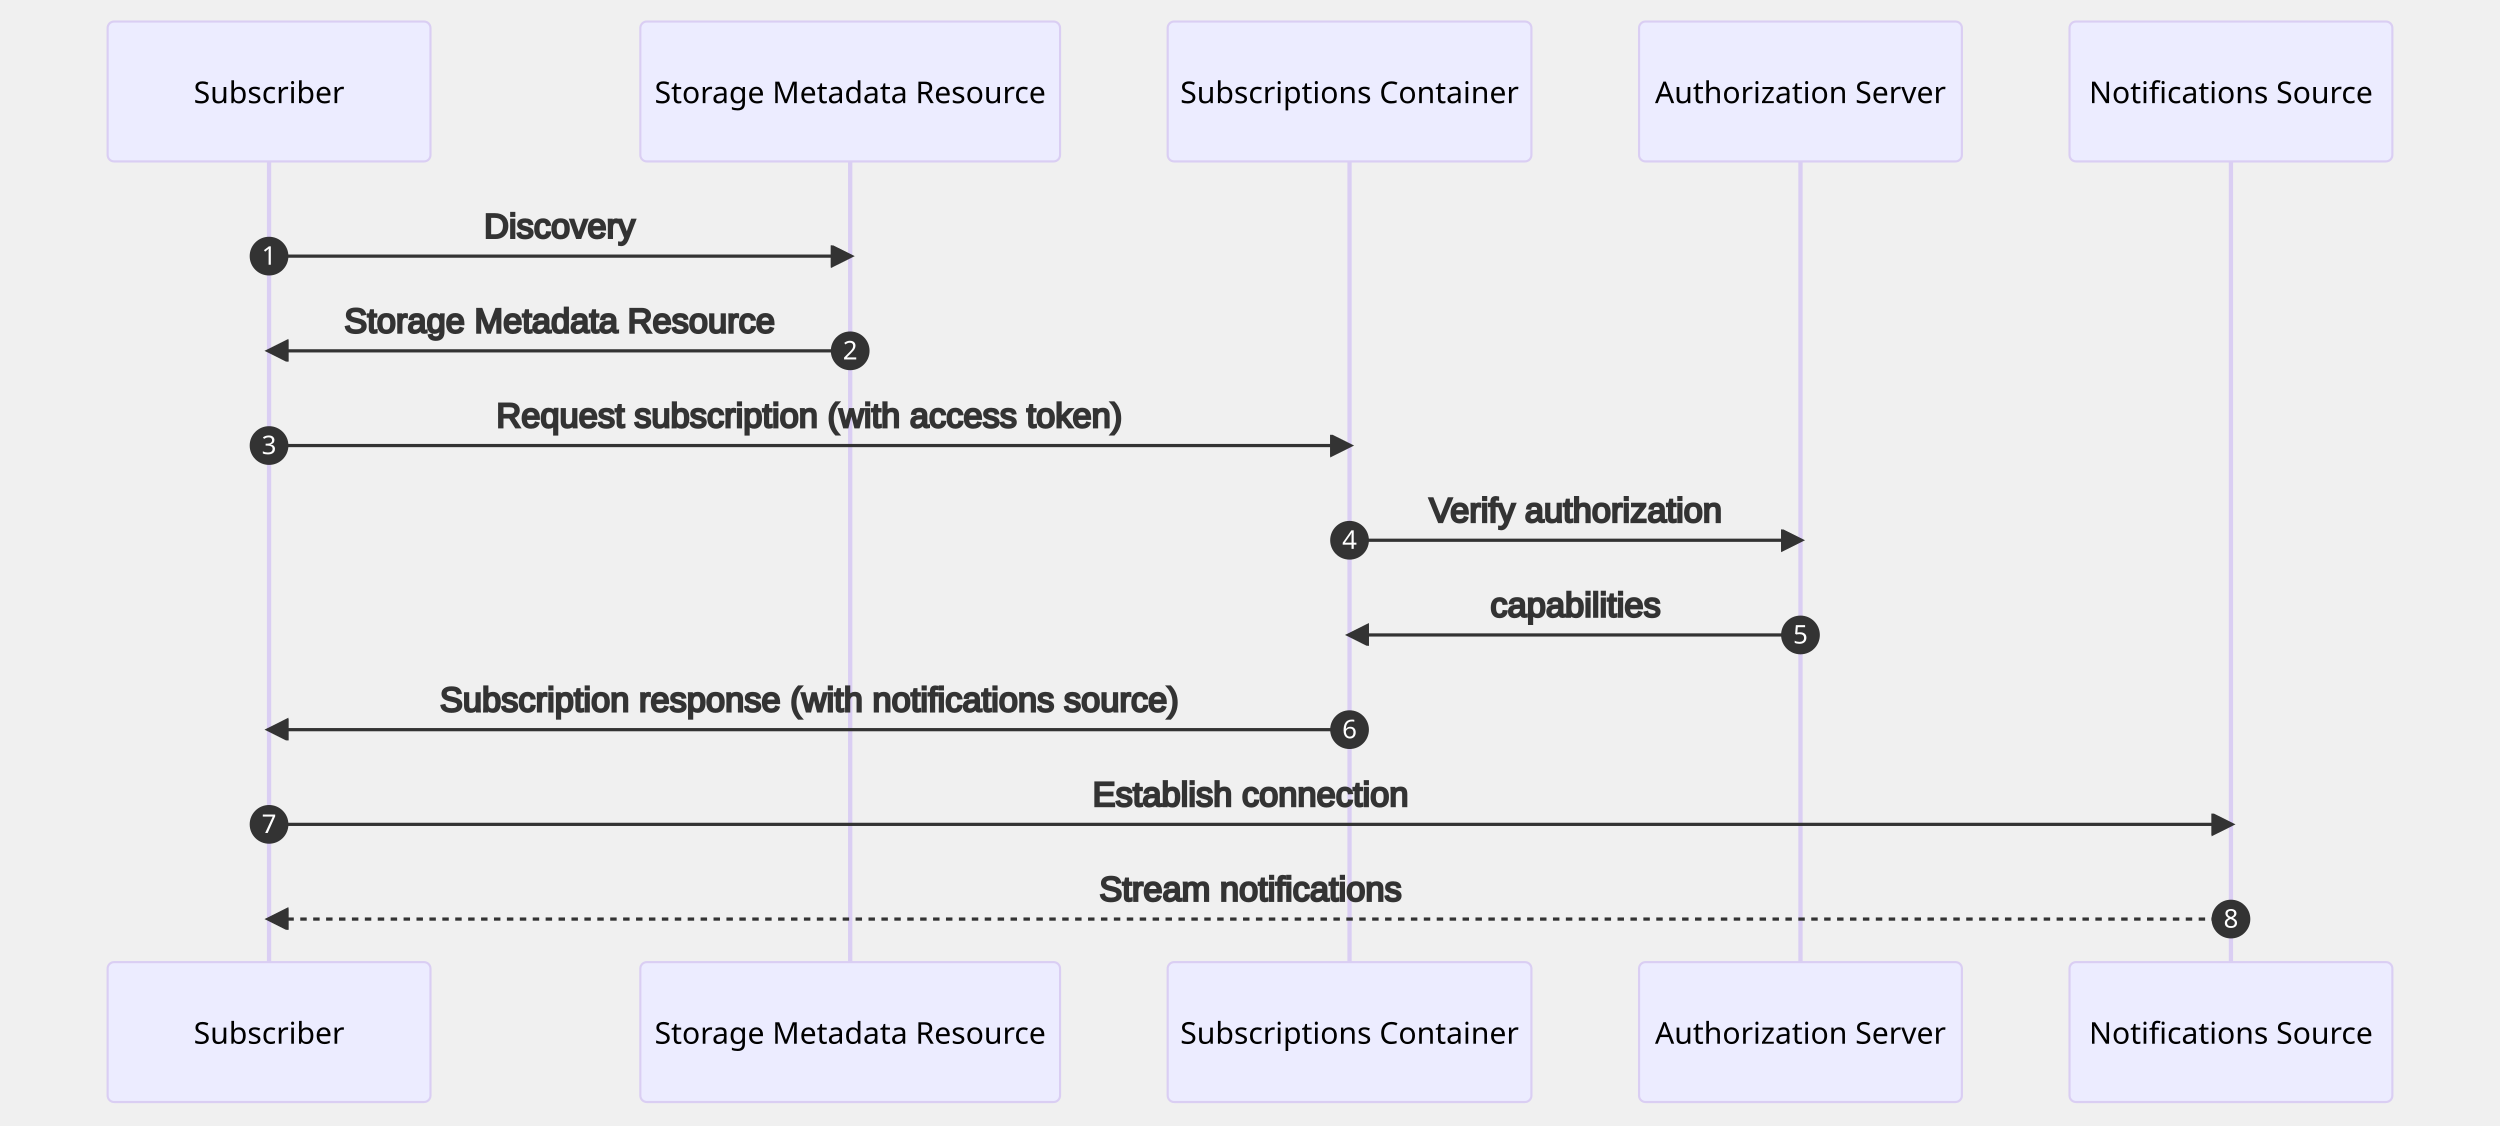
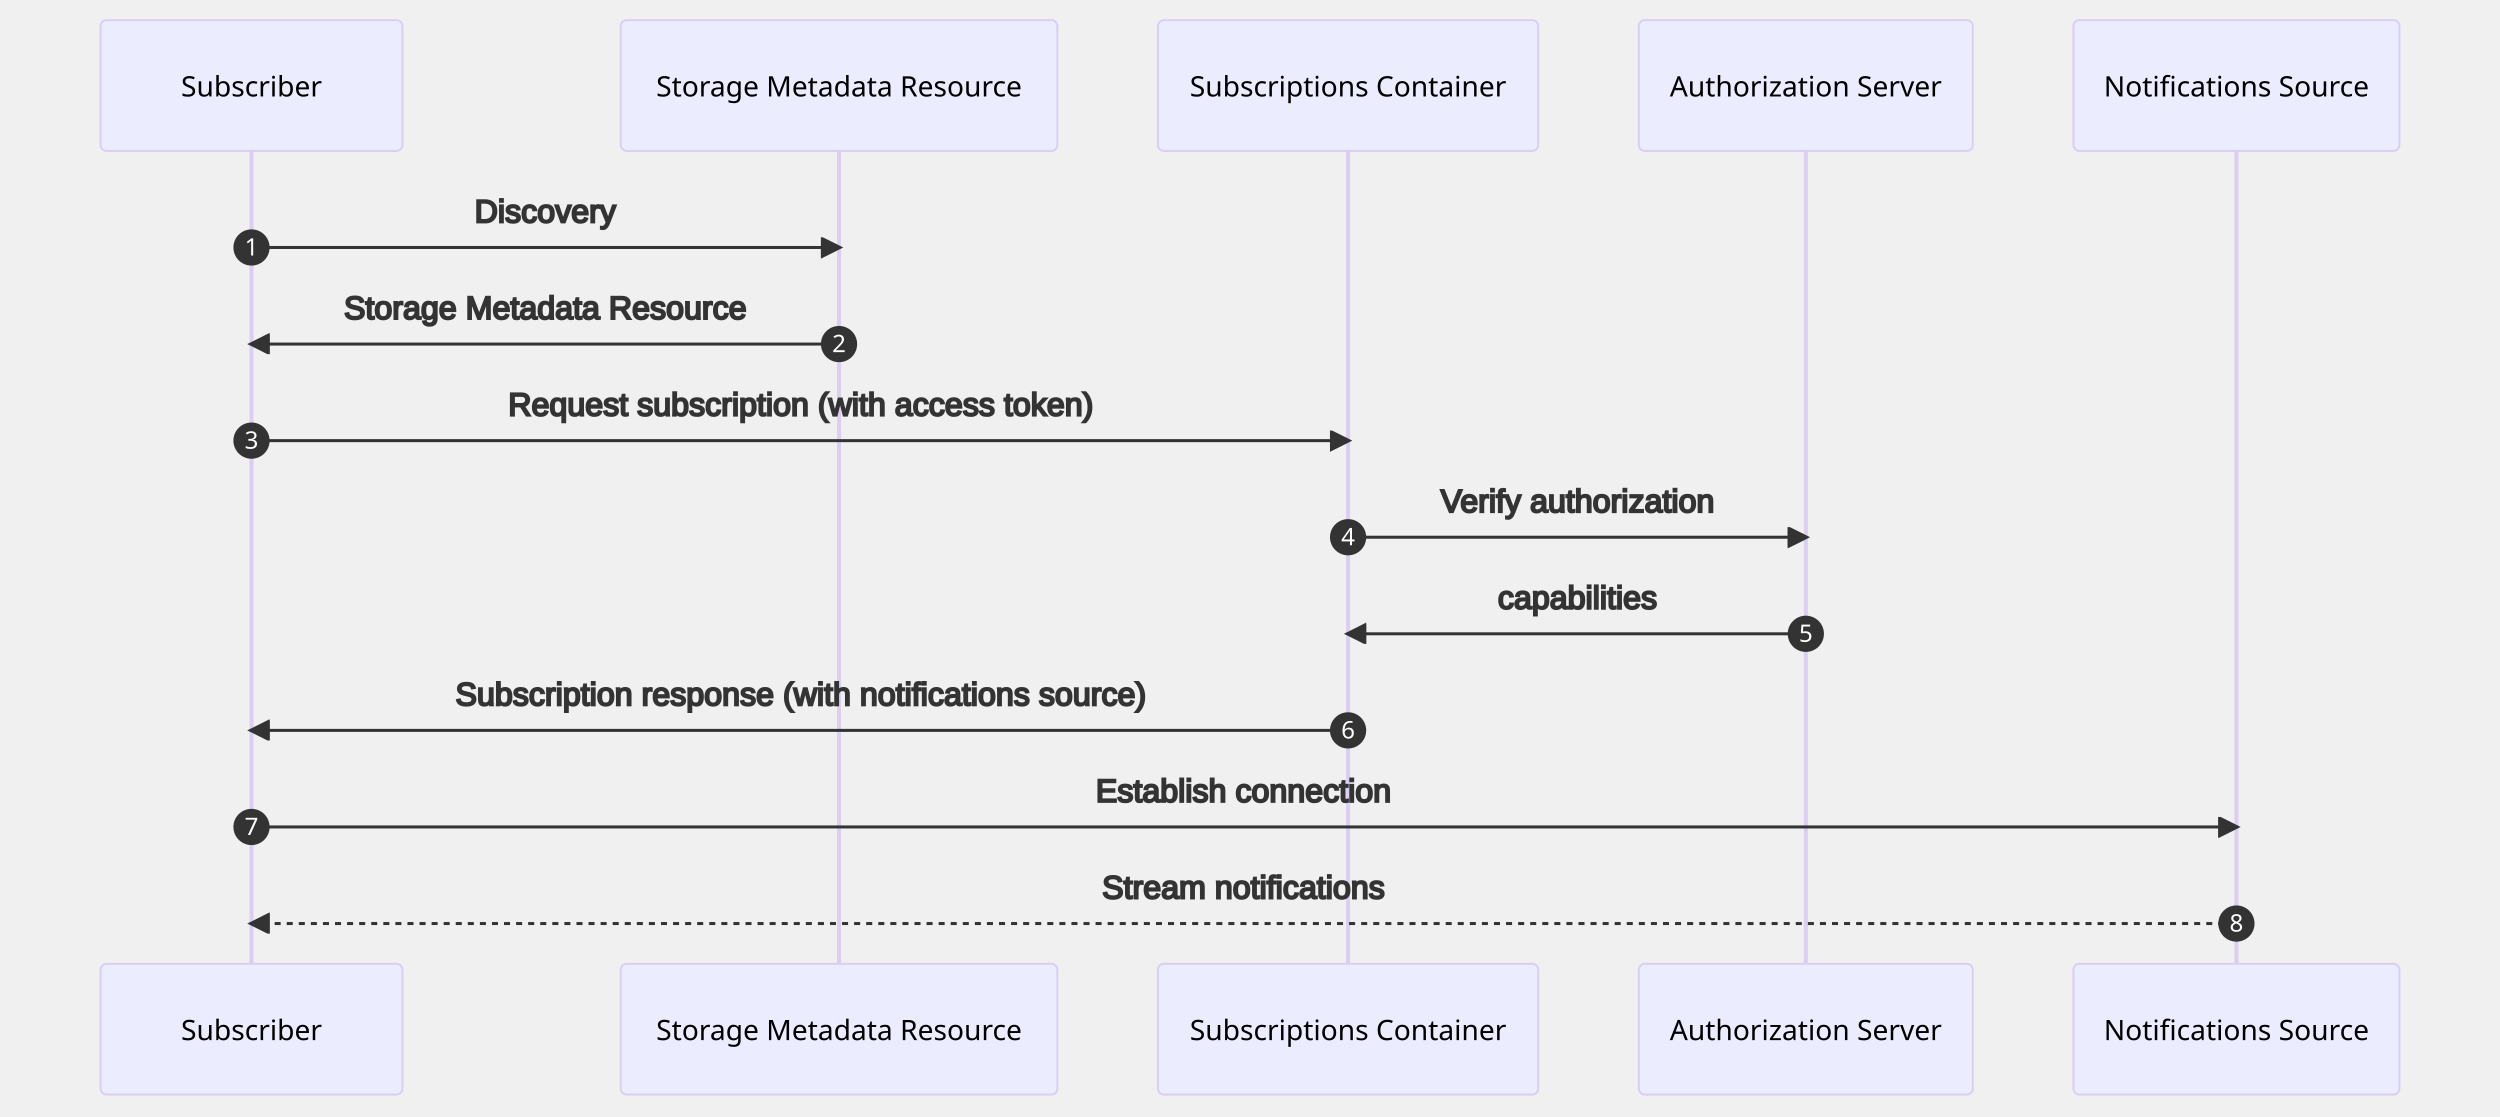
- <svg xmlns="http://www.w3.org/2000/svg" id="mermaid-1647556432071" width="100%" height="523" style="max-width: 1161.5px; background-color: white;" viewBox="-50 -10 1161.5 523">
-   <style>#mermaid-1647556432071 {font-family:"trebuchet ms",verdana,arial,sans-serif;font-size:16px;fill:#333;}#mermaid-1647556432071 .error-icon{fill:#552222;}#mermaid-1647556432071 .error-text{fill:#552222;stroke:#552222;}#mermaid-1647556432071 .edge-thickness-normal{stroke-width:2px;}#mermaid-1647556432071 .edge-thickness-thick{stroke-width:3.5px;}#mermaid-1647556432071 .edge-pattern-solid{stroke-dasharray:0;}#mermaid-1647556432071 .edge-pattern-dashed{stroke-dasharray:3;}#mermaid-1647556432071 .edge-pattern-dotted{stroke-dasharray:2;}#mermaid-1647556432071 .marker{fill:#333333;stroke:#333333;}#mermaid-1647556432071 .marker.cross{stroke:#333333;}#mermaid-1647556432071 svg{font-family:"trebuchet ms",verdana,arial,sans-serif;font-size:16px;}#mermaid-1647556432071 .actor{stroke:hsl(259.626, 59.777%, 87.902%);fill:#ECECFF;}#mermaid-1647556432071 text.actor&gt;tspan{fill:black;stroke:none;}#mermaid-1647556432071 .actor-line{stroke:grey;}#mermaid-1647556432071 .messageLine0{stroke-width:1.5;stroke-dasharray:none;stroke:#333;}#mermaid-1647556432071 .messageLine1{stroke-width:1.5;stroke-dasharray:2,2;stroke:#333;}#mermaid-1647556432071 #arrowhead path{fill:#333;stroke:#333;}#mermaid-1647556432071 .sequenceNumber{fill:white;}#mermaid-1647556432071 #sequencenumber{fill:#333;}#mermaid-1647556432071 #crosshead path{fill:#333;stroke:#333;}#mermaid-1647556432071 .messageText{fill:#333;stroke:#333;}#mermaid-1647556432071 .labelBox{stroke:hsl(259.626, 59.777%, 87.902%);fill:#ECECFF;}#mermaid-1647556432071 .labelText,#mermaid-1647556432071 .labelText&gt;tspan{fill:black;stroke:none;}#mermaid-1647556432071 .loopText,#mermaid-1647556432071 .loopText&gt;tspan{fill:black;stroke:none;}#mermaid-1647556432071 .loopLine{stroke-width:2px;stroke-dasharray:2,2;stroke:hsl(259.626, 59.777%, 87.902%);fill:hsl(259.626, 59.777%, 87.902%);}#mermaid-1647556432071 .note{stroke:#aaaa33;fill:#fff5ad;}#mermaid-1647556432071 .noteText,#mermaid-1647556432071 .noteText&gt;tspan{fill:black;stroke:none;}#mermaid-1647556432071 .activation0{fill:#f4f4f4;stroke:#666;}#mermaid-1647556432071 .activation1{fill:#f4f4f4;stroke:#666;}#mermaid-1647556432071 .activation2{fill:#f4f4f4;stroke:#666;}#mermaid-1647556432071 .actorPopupMenu{position:absolute;}#mermaid-1647556432071 .actorPopupMenuPanel{position:absolute;fill:#ECECFF;box-shadow:0px 8px 16px 0px rgba(0,0,0,0.2);filter:drop-shadow(3px 5px 2px rgb(0 0 0 / 0.4));}#mermaid-1647556432071 .actor-man line{stroke:hsl(259.626, 59.777%, 87.902%);fill:#ECECFF;}#mermaid-1647556432071 .actor-man circle,#mermaid-1647556432071 line{stroke:hsl(259.626, 59.777%, 87.902%);fill:#ECECFF;stroke-width:2px;}#mermaid-1647556432071 :root{--mermaid-font-family:"trebuchet ms",verdana,arial,sans-serif;}</style>
+ <svg xmlns="http://www.w3.org/2000/svg" id="mermaid-1648130000818" width="100%" height="555" style="max-width: 1242.5px; background-color: white;" viewBox="-50 -10 1242.5 555">
+   <style>#mermaid-1648130000818 {font-family:"trebuchet ms",verdana,arial,sans-serif;font-size:16px;fill:#333;}#mermaid-1648130000818 .error-icon{fill:#552222;}#mermaid-1648130000818 .error-text{fill:#552222;stroke:#552222;}#mermaid-1648130000818 .edge-thickness-normal{stroke-width:2px;}#mermaid-1648130000818 .edge-thickness-thick{stroke-width:3.5px;}#mermaid-1648130000818 .edge-pattern-solid{stroke-dasharray:0;}#mermaid-1648130000818 .edge-pattern-dashed{stroke-dasharray:3;}#mermaid-1648130000818 .edge-pattern-dotted{stroke-dasharray:2;}#mermaid-1648130000818 .marker{fill:#333333;stroke:#333333;}#mermaid-1648130000818 .marker.cross{stroke:#333333;}#mermaid-1648130000818 svg{font-family:"trebuchet ms",verdana,arial,sans-serif;font-size:16px;}#mermaid-1648130000818 .actor{stroke:hsl(259.626, 59.777%, 87.902%);fill:#ECECFF;}#mermaid-1648130000818 text.actor&gt;tspan{fill:black;stroke:none;}#mermaid-1648130000818 .actor-line{stroke:grey;}#mermaid-1648130000818 .messageLine0{stroke-width:1.5;stroke-dasharray:none;stroke:#333;}#mermaid-1648130000818 .messageLine1{stroke-width:1.5;stroke-dasharray:2,2;stroke:#333;}#mermaid-1648130000818 #arrowhead path{fill:#333;stroke:#333;}#mermaid-1648130000818 .sequenceNumber{fill:white;}#mermaid-1648130000818 #sequencenumber{fill:#333;}#mermaid-1648130000818 #crosshead path{fill:#333;stroke:#333;}#mermaid-1648130000818 .messageText{fill:#333;stroke:#333;}#mermaid-1648130000818 .labelBox{stroke:hsl(259.626, 59.777%, 87.902%);fill:#ECECFF;}#mermaid-1648130000818 .labelText,#mermaid-1648130000818 .labelText&gt;tspan{fill:black;stroke:none;}#mermaid-1648130000818 .loopText,#mermaid-1648130000818 .loopText&gt;tspan{fill:black;stroke:none;}#mermaid-1648130000818 .loopLine{stroke-width:2px;stroke-dasharray:2,2;stroke:hsl(259.626, 59.777%, 87.902%);fill:hsl(259.626, 59.777%, 87.902%);}#mermaid-1648130000818 .note{stroke:#aaaa33;fill:#fff5ad;}#mermaid-1648130000818 .noteText,#mermaid-1648130000818 .noteText&gt;tspan{fill:black;stroke:none;}#mermaid-1648130000818 .activation0{fill:#f4f4f4;stroke:#666;}#mermaid-1648130000818 .activation1{fill:#f4f4f4;stroke:#666;}#mermaid-1648130000818 .activation2{fill:#f4f4f4;stroke:#666;}#mermaid-1648130000818 .actorPopupMenu{position:absolute;}#mermaid-1648130000818 .actorPopupMenuPanel{position:absolute;fill:#ECECFF;box-shadow:0px 8px 16px 0px rgba(0,0,0,0.2);filter:drop-shadow(3px 5px 2px rgb(0 0 0 / 0.4));}#mermaid-1648130000818 .actor-man line{stroke:hsl(259.626, 59.777%, 87.902%);fill:#ECECFF;}#mermaid-1648130000818 .actor-man circle,#mermaid-1648130000818 line{stroke:hsl(259.626, 59.777%, 87.902%);fill:#ECECFF;stroke-width:2px;}#mermaid-1648130000818 :root{--mermaid-font-family:"trebuchet ms",verdana,arial,sans-serif;}</style>
  <g />
  <defs>
    <symbol id="computer" width="24" height="24">
      <path transform="scale(.5)" d="M2 2v13h20v-13h-20zm18 11h-16v-9h16v9zm-10.228 6l.466-1h3.524l.467 1h-4.457zm14.228 3h-24l2-6h2.104l-1.33 4h18.45l-1.297-4h2.073l2 6zm-5-10h-14v-7h14v7z" />
    </symbol>
  </defs>
  <defs>
    <symbol id="database" fill-rule="evenodd" clip-rule="evenodd">
      <path transform="scale(.5)" d="M12.258.001l.256.004.255.005.253.008.251.01.249.012.247.015.246.016.242.019.241.02.239.023.236.024.233.027.231.028.229.031.225.032.223.034.22.036.217.038.214.04.211.041.208.043.205.045.201.046.198.048.194.05.191.051.187.053.183.054.18.056.175.057.172.059.168.06.163.061.16.063.155.064.15.066.074.033.073.033.071.034.07.034.069.035.068.035.067.035.066.035.064.036.064.036.062.036.06.036.06.037.058.037.058.037.055.038.055.038.053.038.052.038.051.039.05.039.048.039.047.039.045.04.044.04.043.04.041.04.04.041.039.041.037.041.036.041.034.041.033.042.032.042.03.042.029.042.027.042.026.043.024.043.023.043.021.043.02.043.018.044.017.043.015.044.013.044.012.044.011.045.009.044.007.045.006.045.004.045.002.045.001.045v17l-.001.045-.002.045-.004.045-.006.045-.007.045-.009.044-.011.045-.012.044-.013.044-.015.044-.017.043-.018.044-.02.043-.021.043-.023.043-.024.043-.026.043-.027.042-.029.042-.03.042-.032.042-.033.042-.034.041-.036.041-.037.041-.039.041-.04.041-.041.04-.043.04-.044.04-.045.04-.047.039-.048.039-.05.039-.051.039-.052.038-.053.038-.055.038-.055.038-.058.037-.058.037-.06.037-.06.036-.062.036-.064.036-.064.036-.066.035-.067.035-.068.035-.069.035-.07.034-.071.034-.073.033-.074.033-.15.066-.155.064-.16.063-.163.061-.168.06-.172.059-.175.057-.18.056-.183.054-.187.053-.191.051-.194.05-.198.048-.201.046-.205.045-.208.043-.211.041-.214.04-.217.038-.22.036-.223.034-.225.032-.229.031-.231.028-.233.027-.236.024-.239.023-.241.02-.242.019-.246.016-.247.015-.249.012-.251.01-.253.008-.255.005-.256.004-.258.001-.258-.001-.256-.004-.255-.005-.253-.008-.251-.01-.249-.012-.247-.015-.245-.016-.243-.019-.241-.02-.238-.023-.236-.024-.234-.027-.231-.028-.228-.031-.226-.032-.223-.034-.22-.036-.217-.038-.214-.04-.211-.041-.208-.043-.204-.045-.201-.046-.198-.048-.195-.05-.19-.051-.187-.053-.184-.054-.179-.056-.176-.057-.172-.059-.167-.06-.164-.061-.159-.063-.155-.064-.151-.066-.074-.033-.072-.033-.072-.034-.07-.034-.069-.035-.068-.035-.067-.035-.066-.035-.064-.036-.063-.036-.062-.036-.061-.036-.06-.037-.058-.037-.057-.037-.056-.038-.055-.038-.053-.038-.052-.038-.051-.039-.049-.039-.049-.039-.046-.039-.046-.04-.044-.04-.043-.04-.041-.04-.04-.041-.039-.041-.037-.041-.036-.041-.034-.041-.033-.042-.032-.042-.03-.042-.029-.042-.027-.042-.026-.043-.024-.043-.023-.043-.021-.043-.02-.043-.018-.044-.017-.043-.015-.044-.013-.044-.012-.044-.011-.045-.009-.044-.007-.045-.006-.045-.004-.045-.002-.045-.001-.045v-17l.001-.045.002-.045.004-.045.006-.045.007-.045.009-.044.011-.045.012-.044.013-.044.015-.044.017-.043.018-.044.02-.043.021-.043.023-.043.024-.043.026-.043.027-.042.029-.042.03-.042.032-.042.033-.042.034-.041.036-.041.037-.041.039-.041.04-.041.041-.04.043-.04.044-.04.046-.04.046-.039.049-.039.049-.039.051-.039.052-.038.053-.038.055-.038.056-.038.057-.037.058-.037.06-.037.061-.036.062-.036.063-.036.064-.036.066-.035.067-.035.068-.035.069-.035.07-.034.072-.034.072-.033.074-.033.151-.066.155-.064.159-.063.164-.061.167-.06.172-.059.176-.057.179-.056.184-.054.187-.053.19-.051.195-.05.198-.048.201-.046.204-.045.208-.043.211-.041.214-.04.217-.038.22-.036.223-.034.226-.032.228-.031.231-.028.234-.027.236-.024.238-.023.241-.02.243-.019.245-.016.247-.015.249-.012.251-.01.253-.008.255-.005.256-.004.258-.001.258.001zm-9.258 20.499v.01l.001.021.003.021.004.022.005.021.006.022.007.022.009.023.01.022.011.023.012.023.013.023.015.023.016.024.017.023.018.024.019.024.021.024.022.025.023.024.024.025.052.049.056.05.061.051.066.051.07.051.075.051.079.052.084.052.088.052.092.052.097.052.102.051.105.052.11.052.114.051.119.051.123.051.127.05.131.05.135.05.139.048.144.049.147.047.152.047.155.047.16.045.163.045.167.043.171.043.176.041.178.041.183.039.187.039.19.037.194.035.197.035.202.033.204.031.209.03.212.029.216.027.219.025.222.024.226.021.23.02.233.018.236.016.24.015.243.012.246.01.249.008.253.005.256.004.259.001.26-.001.257-.004.254-.005.25-.008.247-.011.244-.012.241-.014.237-.016.233-.018.231-.021.226-.021.224-.024.22-.026.216-.027.212-.028.21-.031.205-.031.202-.034.198-.034.194-.036.191-.037.187-.039.183-.04.179-.04.175-.042.172-.043.168-.044.163-.045.16-.046.155-.046.152-.047.148-.048.143-.049.139-.049.136-.05.131-.05.126-.05.123-.051.118-.052.114-.051.11-.052.106-.052.101-.052.096-.052.092-.052.088-.053.083-.051.079-.052.074-.052.07-.051.065-.051.06-.051.056-.05.051-.05.023-.024.023-.025.021-.024.02-.024.019-.024.018-.024.017-.024.015-.023.014-.024.013-.023.012-.023.01-.023.01-.022.008-.022.006-.022.006-.022.004-.022.004-.021.001-.021.001-.021v-4.127l-.077.055-.08.053-.083.054-.085.053-.087.052-.09.052-.093.051-.095.05-.097.05-.1.049-.102.049-.105.048-.106.047-.109.047-.111.046-.114.045-.115.045-.118.044-.12.043-.122.042-.124.042-.126.041-.128.04-.13.04-.132.038-.134.038-.135.037-.138.037-.139.035-.142.035-.143.034-.144.033-.147.032-.148.031-.15.03-.151.03-.153.029-.154.027-.156.027-.158.026-.159.025-.161.024-.162.023-.163.022-.165.021-.166.02-.167.019-.169.018-.169.017-.171.016-.173.015-.173.014-.175.013-.175.012-.177.011-.178.01-.179.008-.179.008-.181.006-.182.005-.182.004-.184.003-.184.002h-.37l-.184-.002-.184-.003-.182-.004-.182-.005-.181-.006-.179-.008-.179-.008-.178-.01-.176-.011-.176-.012-.175-.013-.173-.014-.172-.015-.171-.016-.17-.017-.169-.018-.167-.019-.166-.02-.165-.021-.163-.022-.162-.023-.161-.024-.159-.025-.157-.026-.156-.027-.155-.027-.153-.029-.151-.03-.15-.03-.148-.031-.146-.032-.145-.033-.143-.034-.141-.035-.14-.035-.137-.037-.136-.037-.134-.038-.132-.038-.13-.04-.128-.04-.126-.041-.124-.042-.122-.042-.12-.044-.117-.043-.116-.045-.113-.045-.112-.046-.109-.047-.106-.047-.105-.048-.102-.049-.1-.049-.097-.05-.095-.05-.093-.052-.09-.051-.087-.052-.085-.053-.083-.054-.08-.054-.077-.054v4.127zm0-5.654v.011l.001.021.003.021.004.021.005.022.006.022.007.022.009.022.01.022.011.023.012.023.013.023.015.024.016.023.017.024.018.024.019.024.021.024.022.024.023.025.024.024.052.05.056.05.061.05.066.051.07.051.075.052.079.051.084.052.088.052.092.052.097.052.102.052.105.052.11.051.114.051.119.052.123.05.127.051.131.05.135.049.139.049.144.048.147.048.152.047.155.046.16.045.163.045.167.044.171.042.176.042.178.04.183.04.187.038.19.037.194.036.197.034.202.033.204.032.209.03.212.028.216.027.219.025.222.024.226.022.23.02.233.018.236.016.24.014.243.012.246.01.249.008.253.006.256.003.259.001.26-.001.257-.003.254-.006.25-.008.247-.01.244-.012.241-.015.237-.016.233-.018.231-.02.226-.022.224-.024.22-.025.216-.027.212-.029.21-.03.205-.032.202-.033.198-.035.194-.036.191-.037.187-.039.183-.039.179-.041.175-.042.172-.043.168-.044.163-.045.16-.045.155-.047.152-.047.148-.048.143-.048.139-.05.136-.049.131-.05.126-.051.123-.051.118-.051.114-.052.11-.052.106-.052.101-.052.096-.052.092-.052.088-.052.083-.052.079-.052.074-.051.07-.052.065-.051.06-.05.056-.051.051-.049.023-.025.023-.024.021-.025.02-.024.019-.024.018-.024.017-.024.015-.023.014-.023.013-.024.012-.022.01-.023.01-.023.008-.022.006-.022.006-.022.004-.021.004-.022.001-.021.001-.021v-4.139l-.077.054-.08.054-.083.054-.085.052-.087.053-.09.051-.093.051-.095.051-.097.05-.1.049-.102.049-.105.048-.106.047-.109.047-.111.046-.114.045-.115.044-.118.044-.12.044-.122.042-.124.042-.126.041-.128.04-.13.039-.132.039-.134.038-.135.037-.138.036-.139.036-.142.035-.143.033-.144.033-.147.033-.148.031-.15.03-.151.03-.153.028-.154.028-.156.027-.158.026-.159.025-.161.024-.162.023-.163.022-.165.021-.166.02-.167.019-.169.018-.169.017-.171.016-.173.015-.173.014-.175.013-.175.012-.177.011-.178.009-.179.009-.179.007-.181.007-.182.005-.182.004-.184.003-.184.002h-.37l-.184-.002-.184-.003-.182-.004-.182-.005-.181-.007-.179-.007-.179-.009-.178-.009-.176-.011-.176-.012-.175-.013-.173-.014-.172-.015-.171-.016-.17-.017-.169-.018-.167-.019-.166-.02-.165-.021-.163-.022-.162-.023-.161-.024-.159-.025-.157-.026-.156-.027-.155-.028-.153-.028-.151-.03-.15-.03-.148-.031-.146-.033-.145-.033-.143-.033-.141-.035-.14-.036-.137-.036-.136-.037-.134-.038-.132-.039-.13-.039-.128-.04-.126-.041-.124-.042-.122-.043-.12-.043-.117-.044-.116-.044-.113-.046-.112-.046-.109-.046-.106-.047-.105-.048-.102-.049-.1-.049-.097-.05-.095-.051-.093-.051-.09-.051-.087-.053-.085-.052-.083-.054-.08-.054-.077-.054v4.139zm0-5.666v.011l.001.02.003.022.004.021.005.022.006.021.007.022.009.023.01.022.011.023.012.023.013.023.015.023.016.024.017.024.018.023.019.024.021.025.022.024.023.024.024.025.052.05.056.05.061.05.066.051.07.051.075.052.079.051.084.052.088.052.092.052.097.052.102.052.105.051.11.052.114.051.119.051.123.051.127.05.131.05.135.05.139.049.144.048.147.048.152.047.155.046.16.045.163.045.167.043.171.043.176.042.178.04.183.04.187.038.19.037.194.036.197.034.202.033.204.032.209.03.212.028.216.027.219.025.222.024.226.021.23.02.233.018.236.017.24.014.243.012.246.01.249.008.253.006.256.003.259.001.26-.001.257-.003.254-.006.25-.008.247-.01.244-.013.241-.014.237-.016.233-.018.231-.02.226-.022.224-.024.22-.025.216-.027.212-.029.21-.03.205-.032.202-.033.198-.035.194-.036.191-.037.187-.039.183-.039.179-.041.175-.042.172-.043.168-.044.163-.045.16-.045.155-.047.152-.047.148-.048.143-.049.139-.049.136-.049.131-.051.126-.05.123-.051.118-.052.114-.051.11-.052.106-.052.101-.052.096-.052.092-.052.088-.052.083-.052.079-.052.074-.052.07-.051.065-.051.06-.051.056-.05.051-.049.023-.025.023-.025.021-.024.02-.024.019-.024.018-.024.017-.024.015-.023.014-.024.013-.023.012-.023.01-.022.01-.023.008-.022.006-.022.006-.022.004-.022.004-.021.001-.021.001-.021v-4.153l-.077.054-.08.054-.083.053-.085.053-.087.053-.09.051-.093.051-.095.051-.097.05-.1.049-.102.048-.105.048-.106.048-.109.046-.111.046-.114.046-.115.044-.118.044-.12.043-.122.043-.124.042-.126.041-.128.04-.13.039-.132.039-.134.038-.135.037-.138.036-.139.036-.142.034-.143.034-.144.033-.147.032-.148.032-.15.03-.151.03-.153.028-.154.028-.156.027-.158.026-.159.024-.161.024-.162.023-.163.023-.165.021-.166.02-.167.019-.169.018-.169.017-.171.016-.173.015-.173.014-.175.013-.175.012-.177.01-.178.01-.179.009-.179.007-.181.006-.182.006-.182.004-.184.003-.184.001-.185.001-.185-.001-.184-.001-.184-.003-.182-.004-.182-.006-.181-.006-.179-.007-.179-.009-.178-.01-.176-.01-.176-.012-.175-.013-.173-.014-.172-.015-.171-.016-.17-.017-.169-.018-.167-.019-.166-.02-.165-.021-.163-.023-.162-.023-.161-.024-.159-.024-.157-.026-.156-.027-.155-.028-.153-.028-.151-.03-.15-.03-.148-.032-.146-.032-.145-.033-.143-.034-.141-.034-.14-.036-.137-.036-.136-.037-.134-.038-.132-.039-.13-.039-.128-.041-.126-.041-.124-.041-.122-.043-.12-.043-.117-.044-.116-.044-.113-.046-.112-.046-.109-.046-.106-.048-.105-.048-.102-.048-.1-.05-.097-.049-.095-.051-.093-.051-.09-.052-.087-.052-.085-.053-.083-.053-.08-.054-.077-.054v4.153zm8.74-8.179l-.257.004-.254.005-.25.008-.247.011-.244.012-.241.014-.237.016-.233.018-.231.021-.226.022-.224.023-.22.026-.216.027-.212.028-.21.031-.205.032-.202.033-.198.034-.194.036-.191.038-.187.038-.183.04-.179.041-.175.042-.172.043-.168.043-.163.045-.16.046-.155.046-.152.048-.148.048-.143.048-.139.049-.136.05-.131.05-.126.051-.123.051-.118.051-.114.052-.11.052-.106.052-.101.052-.096.052-.092.052-.088.052-.083.052-.079.052-.074.051-.07.052-.065.051-.06.05-.056.05-.051.05-.023.025-.023.024-.021.024-.02.025-.019.024-.018.024-.017.023-.015.024-.014.023-.013.023-.012.023-.01.023-.01.022-.008.022-.006.023-.006.021-.004.022-.004.021-.001.021-.001.021.001.021.001.021.004.021.004.022.006.021.006.023.008.022.01.022.01.023.012.023.013.023.014.023.015.024.017.023.018.024.019.024.02.025.021.024.023.024.023.025.051.05.056.05.06.05.065.051.07.052.074.051.079.052.083.052.088.052.092.052.096.052.101.052.106.052.11.052.114.052.118.051.123.051.126.051.131.05.136.05.139.049.143.048.148.048.152.048.155.046.16.046.163.045.168.043.172.043.175.042.179.041.183.04.187.038.191.038.194.036.198.034.202.033.205.032.21.031.212.028.216.027.22.026.224.023.226.022.231.021.233.018.237.016.241.014.244.012.247.011.25.008.254.005.257.004.26.001.26-.001.257-.004.254-.005.25-.008.247-.011.244-.012.241-.014.237-.016.233-.018.231-.021.226-.022.224-.023.22-.026.216-.027.212-.028.21-.031.205-.032.202-.033.198-.034.194-.036.191-.038.187-.038.183-.04.179-.041.175-.042.172-.043.168-.043.163-.045.16-.046.155-.046.152-.048.148-.048.143-.048.139-.049.136-.05.131-.05.126-.051.123-.051.118-.051.114-.052.11-.052.106-.052.101-.052.096-.052.092-.052.088-.052.083-.052.079-.052.074-.051.07-.052.065-.051.06-.05.056-.05.051-.05.023-.025.023-.024.021-.024.02-.025.019-.024.018-.024.017-.023.015-.024.014-.023.013-.023.012-.023.01-.023.01-.022.008-.022.006-.023.006-.021.004-.022.004-.021.001-.021.001-.021-.001-.021-.001-.021-.004-.021-.004-.022-.006-.021-.006-.023-.008-.022-.01-.022-.01-.023-.012-.023-.013-.023-.014-.023-.015-.024-.017-.023-.018-.024-.019-.024-.02-.025-.021-.024-.023-.024-.023-.025-.051-.05-.056-.05-.06-.05-.065-.051-.07-.052-.074-.051-.079-.052-.083-.052-.088-.052-.092-.052-.096-.052-.101-.052-.106-.052-.11-.052-.114-.052-.118-.051-.123-.051-.126-.051-.131-.05-.136-.05-.139-.049-.143-.048-.148-.048-.152-.048-.155-.046-.16-.046-.163-.045-.168-.043-.172-.043-.175-.042-.179-.041-.183-.04-.187-.038-.191-.038-.194-.036-.198-.034-.202-.033-.205-.032-.21-.031-.212-.028-.216-.027-.22-.026-.224-.023-.226-.022-.231-.021-.233-.018-.237-.016-.241-.014-.244-.012-.247-.011-.25-.008-.254-.005-.257-.004-.26-.001-.26.001z" />
    </symbol>
  </defs>
  <defs>
    <symbol id="clock" width="24" height="24">
      <path transform="scale(.5)" d="M12 2c5.514 0 10 4.486 10 10s-4.486 10-10 10-10-4.486-10-10 4.486-10 10-10zm0-2c-6.627 0-12 5.373-12 12s5.373 12 12 12 12-5.373 12-12-5.373-12-12-12zm5.848 12.459c.202.038.202.333.001.372-1.907.361-6.045 1.111-6.547 1.111-.719 0-1.301-.582-1.301-1.301 0-.512.77-5.447 1.125-7.445.034-.192.312-.181.343.014l.985 6.238 5.394 1.011z" />
    </symbol>
  </defs>
  <g>
-     <line id="actor0" x1="75" y1="5" x2="75" y2="457" class="200" stroke-width="0.5px" stroke="#999" />
+     <line id="actor0" x1="75" y1="5" x2="75" y2="489" class="200" stroke-width="0.5px" stroke="#999" />
    <g id="root-0">
      <rect x="0" y="0" fill="#eaeaea" stroke="#666" width="150" height="65" rx="3" ry="3" class="actor" />
-       <text x="75" y="32.5" dominant-baseline="central" alignment-baseline="central" class="actor" style="text-anchor: middle; font-size: 14px; font-weight: 400; font-family: Open-Sans, &quot;sans-serif&quot;;">
+       <text x="75" y="32.5" dominant-baseline="central" alignment-baseline="central" class="actor" style="text-anchor: middle; font-size: 14px; font-weight: 400; font-family: Open-Sans, sans-serif;">
        <tspan x="75" dy="0">Subscriber</tspan>
      </text>
    </g>
  </g>
  <g>
-     <line id="actor1" x1="345" y1="5" x2="345" y2="457" class="200" stroke-width="0.5px" stroke="#999" />
+     <line id="actor1" x1="367" y1="5" x2="367" y2="489" class="200" stroke-width="0.5px" stroke="#999" />
    <g id="root-1">
-       <rect x="247.5" y="0" fill="#eaeaea" stroke="#666" width="195" height="65" rx="3" ry="3" class="actor" />
-       <text x="345" y="32.5" dominant-baseline="central" alignment-baseline="central" class="actor" style="text-anchor: middle; font-size: 14px; font-weight: 400; font-family: Open-Sans, &quot;sans-serif&quot;;">
-         <tspan x="345" dy="0">Storage Metadata Resource</tspan>
+       <rect x="258.5" y="0" fill="#eaeaea" stroke="#666" width="217" height="65" rx="3" ry="3" class="actor" />
+       <text x="367" y="32.5" dominant-baseline="central" alignment-baseline="central" class="actor" style="text-anchor: middle; font-size: 14px; font-weight: 400; font-family: Open-Sans, sans-serif;">
+         <tspan x="367" dy="0">Storage Metadata Resource</tspan>
      </text>
    </g>
  </g>
  <g>
-     <line id="actor2" x1="577" y1="5" x2="577" y2="457" class="200" stroke-width="0.5px" stroke="#999" />
+     <line id="actor2" x1="620" y1="5" x2="620" y2="489" class="200" stroke-width="0.5px" stroke="#999" />
    <g id="root-2">
-       <rect x="492.5" y="0" fill="#eaeaea" stroke="#666" width="169" height="65" rx="3" ry="3" class="actor" />
-       <text x="577" y="32.5" dominant-baseline="central" alignment-baseline="central" class="actor" style="text-anchor: middle; font-size: 14px; font-weight: 400; font-family: Open-Sans, &quot;sans-serif&quot;;">
-         <tspan x="577" dy="0">Subscriptions Container</tspan>
+       <rect x="525.5" y="0" fill="#eaeaea" stroke="#666" width="189" height="65" rx="3" ry="3" class="actor" />
+       <text x="620" y="32.5" dominant-baseline="central" alignment-baseline="central" class="actor" style="text-anchor: middle; font-size: 14px; font-weight: 400; font-family: Open-Sans, sans-serif;">
+         <tspan x="620" dy="0">Subscriptions Container</tspan>
      </text>
    </g>
  </g>
  <g>
-     <line id="actor3" x1="786.5" y1="5" x2="786.5" y2="457" class="200" stroke-width="0.5px" stroke="#999" />
+     <line id="actor3" x1="847.5" y1="5" x2="847.5" y2="489" class="200" stroke-width="0.5px" stroke="#999" />
    <g id="root-3">
-       <rect x="711.5" y="0" fill="#eaeaea" stroke="#666" width="150" height="65" rx="3" ry="3" class="actor" />
-       <text x="786.5" y="32.5" dominant-baseline="central" alignment-baseline="central" class="actor" style="text-anchor: middle; font-size: 14px; font-weight: 400; font-family: Open-Sans, &quot;sans-serif&quot;;">
-         <tspan x="786.5" dy="0">Authorization Server</tspan>
+       <rect x="764.5" y="0" fill="#eaeaea" stroke="#666" width="166" height="65" rx="3" ry="3" class="actor" />
+       <text x="847.5" y="32.5" dominant-baseline="central" alignment-baseline="central" class="actor" style="text-anchor: middle; font-size: 14px; font-weight: 400; font-family: Open-Sans, sans-serif;">
+         <tspan x="847.5" dy="0">Authorization Server</tspan>
      </text>
    </g>
  </g>
  <g>
-     <line id="actor4" x1="986.5" y1="5" x2="986.5" y2="457" class="200" stroke-width="0.5px" stroke="#999" />
+     <line id="actor4" x1="1061.5" y1="5" x2="1061.5" y2="489" class="200" stroke-width="0.5px" stroke="#999" />
    <g id="root-4">
-       <rect x="911.5" y="0" fill="#eaeaea" stroke="#666" width="150" height="65" rx="3" ry="3" class="actor" />
-       <text x="986.5" y="32.5" dominant-baseline="central" alignment-baseline="central" class="actor" style="text-anchor: middle; font-size: 14px; font-weight: 400; font-family: Open-Sans, &quot;sans-serif&quot;;">
-         <tspan x="986.5" dy="0">Notifications Source</tspan>
+       <rect x="980.5" y="0" fill="#eaeaea" stroke="#666" width="162" height="65" rx="3" ry="3" class="actor" />
+       <text x="1061.5" y="32.5" dominant-baseline="central" alignment-baseline="central" class="actor" style="text-anchor: middle; font-size: 14px; font-weight: 400; font-family: Open-Sans, sans-serif;">
+         <tspan x="1061.5" dy="0">Notifications Source</tspan>
      </text>
    </g>
  </g>
  <defs>
    <marker id="arrowhead" refX="9" refY="5" markerUnits="userSpaceOnUse" markerWidth="12" markerHeight="12" orient="auto">
      <path d="M 0 0 L 10 5 L 0 10 z" />
    </marker>
  </defs>
  <defs>
    <marker id="crosshead" markerWidth="15" markerHeight="8" orient="auto" refX="16" refY="4">
      <path fill="black" stroke="#000000" stroke-width="1px" d="M 9,2 V 6 L16,4 Z" style="stroke-dasharray: 0, 0;" />
      <path fill="none" stroke="#000000" stroke-width="1px" d="M 0,1 L 6,7 M 6,1 L 0,7" style="stroke-dasharray: 0, 0;" />
    </marker>
  </defs>
  <defs>
    <marker id="filled-head" refX="18" refY="7" markerWidth="20" markerHeight="28" orient="auto">
      <path d="M 18,7 L9,13 L14,7 L9,1 Z" />
    </marker>
  </defs>
  <defs>
    <marker id="sequencenumber" refX="15" refY="15" markerWidth="60" markerHeight="40" orient="auto">
      <circle cx="15" cy="15" r="6" />
    </marker>
  </defs>
-   <text x="210" y="80" text-anchor="middle" dominant-baseline="middle" alignment-baseline="middle" class="messageText" dy="1em" style="font-family: &quot;trebuchet ms&quot;, verdana, arial, sans-serif; font-size: 16px; font-weight: 400;">Discovery</text>
-   <line x1="75" y1="109" x2="345" y2="109" class="messageLine0" stroke-width="2" stroke="none" marker-end="url(#arrowhead)" marker-start="url(#sequencenumber)" style="fill: none;" />
-   <text x="75" y="113" font-family="sans-serif" font-size="12px" text-anchor="middle" textLength="16px" class="sequenceNumber">1</text>
-   <text x="210" y="124" text-anchor="middle" dominant-baseline="middle" alignment-baseline="middle" class="messageText" dy="1em" style="font-family: &quot;trebuchet ms&quot;, verdana, arial, sans-serif; font-size: 16px; font-weight: 400;">Storage Metadata Resource</text>
-   <line x1="345" y1="153" x2="75" y2="153" class="messageLine0" stroke-width="2" stroke="none" marker-end="url(#arrowhead)" marker-start="url(#sequencenumber)" style="fill: none;" />
-   <text x="345" y="157" font-family="sans-serif" font-size="12px" text-anchor="middle" textLength="16px" class="sequenceNumber">2</text>
-   <text x="326" y="168" text-anchor="middle" dominant-baseline="middle" alignment-baseline="middle" class="messageText" dy="1em" style="font-family: &quot;trebuchet ms&quot;, verdana, arial, sans-serif; font-size: 16px; font-weight: 400;">Request subscription (with access token)</text>
-   <line x1="75" y1="197" x2="577" y2="197" class="messageLine0" stroke-width="2" stroke="none" marker-end="url(#arrowhead)" marker-start="url(#sequencenumber)" style="fill: none;" />
-   <text x="75" y="201" font-family="sans-serif" font-size="12px" text-anchor="middle" textLength="16px" class="sequenceNumber">3</text>
-   <text x="682" y="212" text-anchor="middle" dominant-baseline="middle" alignment-baseline="middle" class="messageText" dy="1em" style="font-family: &quot;trebuchet ms&quot;, verdana, arial, sans-serif; font-size: 16px; font-weight: 400;">Verify authorization</text>
-   <line x1="577" y1="241" x2="786.5" y2="241" class="messageLine0" stroke-width="2" stroke="none" marker-end="url(#arrowhead)" marker-start="url(#sequencenumber)" style="fill: none;" />
-   <text x="577" y="245" font-family="sans-serif" font-size="12px" text-anchor="middle" textLength="16px" class="sequenceNumber">4</text>
-   <text x="682" y="256" text-anchor="middle" dominant-baseline="middle" alignment-baseline="middle" class="messageText" dy="1em" style="font-family: &quot;trebuchet ms&quot;, verdana, arial, sans-serif; font-size: 16px; font-weight: 400;">capabilities</text>
-   <line x1="786.5" y1="285" x2="577" y2="285" class="messageLine0" stroke-width="2" stroke="none" marker-end="url(#arrowhead)" marker-start="url(#sequencenumber)" style="fill: none;" />
-   <text x="786.5" y="289" font-family="sans-serif" font-size="12px" text-anchor="middle" textLength="16px" class="sequenceNumber">5</text>
-   <text x="326" y="300" text-anchor="middle" dominant-baseline="middle" alignment-baseline="middle" class="messageText" dy="1em" style="font-family: &quot;trebuchet ms&quot;, verdana, arial, sans-serif; font-size: 16px; font-weight: 400;">Subscription response (with notifications source)</text>
-   <line x1="577" y1="329" x2="75" y2="329" class="messageLine0" stroke-width="2" stroke="none" marker-end="url(#arrowhead)" marker-start="url(#sequencenumber)" style="fill: none;" />
-   <text x="577" y="333" font-family="sans-serif" font-size="12px" text-anchor="middle" textLength="16px" class="sequenceNumber">6</text>
-   <text x="531" y="344" text-anchor="middle" dominant-baseline="middle" alignment-baseline="middle" class="messageText" dy="1em" style="font-family: &quot;trebuchet ms&quot;, verdana, arial, sans-serif; font-size: 16px; font-weight: 400;">Establish connection</text>
-   <line x1="75" y1="373" x2="986.5" y2="373" class="messageLine0" stroke-width="2" stroke="none" marker-end="url(#arrowhead)" marker-start="url(#sequencenumber)" style="fill: none;" />
-   <text x="75" y="377" font-family="sans-serif" font-size="12px" text-anchor="middle" textLength="16px" class="sequenceNumber">7</text>
-   <text x="531" y="388" text-anchor="middle" dominant-baseline="middle" alignment-baseline="middle" class="messageText" dy="1em" style="font-family: &quot;trebuchet ms&quot;, verdana, arial, sans-serif; font-size: 16px; font-weight: 400;">Stream notifications</text>
-   <line x1="986.5" y1="417" x2="75" y2="417" class="messageLine1" stroke-width="2" stroke="none" marker-end="url(#arrowhead)" marker-start="url(#sequencenumber)" style="stroke-dasharray: 3, 3; fill: none;" />
-   <text x="986.5" y="421" font-family="sans-serif" font-size="12px" text-anchor="middle" textLength="16px" class="sequenceNumber">8</text>
+   <text x="221" y="80" text-anchor="middle" dominant-baseline="middle" alignment-baseline="middle" class="messageText" dy="1em" style="font-family: &quot;trebuchet ms&quot;, verdana, arial, sans-serif; font-size: 16px; font-weight: 400;">Discovery</text>
+   <line x1="75" y1="113" x2="367" y2="113" class="messageLine0" stroke-width="2" stroke="none" marker-end="url(#arrowhead)" marker-start="url(#sequencenumber)" style="fill: none;" />
+   <text x="75" y="117" font-family="sans-serif" font-size="12px" text-anchor="middle" textLength="16px" class="sequenceNumber">1</text>
+   <text x="221" y="128" text-anchor="middle" dominant-baseline="middle" alignment-baseline="middle" class="messageText" dy="1em" style="font-family: &quot;trebuchet ms&quot;, verdana, arial, sans-serif; font-size: 16px; font-weight: 400;">Storage Metadata Resource</text>
+   <line x1="367" y1="161" x2="75" y2="161" class="messageLine0" stroke-width="2" stroke="none" marker-end="url(#arrowhead)" marker-start="url(#sequencenumber)" style="fill: none;" />
+   <text x="367" y="165" font-family="sans-serif" font-size="12px" text-anchor="middle" textLength="16px" class="sequenceNumber">2</text>
+   <text x="348" y="176" text-anchor="middle" dominant-baseline="middle" alignment-baseline="middle" class="messageText" dy="1em" style="font-family: &quot;trebuchet ms&quot;, verdana, arial, sans-serif; font-size: 16px; font-weight: 400;">Request subscription (with access token)</text>
+   <line x1="75" y1="209" x2="620" y2="209" class="messageLine0" stroke-width="2" stroke="none" marker-end="url(#arrowhead)" marker-start="url(#sequencenumber)" style="fill: none;" />
+   <text x="75" y="213" font-family="sans-serif" font-size="12px" text-anchor="middle" textLength="16px" class="sequenceNumber">3</text>
+   <text x="734" y="224" text-anchor="middle" dominant-baseline="middle" alignment-baseline="middle" class="messageText" dy="1em" style="font-family: &quot;trebuchet ms&quot;, verdana, arial, sans-serif; font-size: 16px; font-weight: 400;">Verify authorization</text>
+   <line x1="620" y1="257" x2="847.5" y2="257" class="messageLine0" stroke-width="2" stroke="none" marker-end="url(#arrowhead)" marker-start="url(#sequencenumber)" style="fill: none;" />
+   <text x="620" y="261" font-family="sans-serif" font-size="12px" text-anchor="middle" textLength="16px" class="sequenceNumber">4</text>
+   <text x="734" y="272" text-anchor="middle" dominant-baseline="middle" alignment-baseline="middle" class="messageText" dy="1em" style="font-family: &quot;trebuchet ms&quot;, verdana, arial, sans-serif; font-size: 16px; font-weight: 400;">capabilities</text>
+   <line x1="847.5" y1="305" x2="620" y2="305" class="messageLine0" stroke-width="2" stroke="none" marker-end="url(#arrowhead)" marker-start="url(#sequencenumber)" style="fill: none;" />
+   <text x="847.5" y="309" font-family="sans-serif" font-size="12px" text-anchor="middle" textLength="16px" class="sequenceNumber">5</text>
+   <text x="348" y="320" text-anchor="middle" dominant-baseline="middle" alignment-baseline="middle" class="messageText" dy="1em" style="font-family: &quot;trebuchet ms&quot;, verdana, arial, sans-serif; font-size: 16px; font-weight: 400;">Subscription response (with notifications source)</text>
+   <line x1="620" y1="353" x2="75" y2="353" class="messageLine0" stroke-width="2" stroke="none" marker-end="url(#arrowhead)" marker-start="url(#sequencenumber)" style="fill: none;" />
+   <text x="620" y="357" font-family="sans-serif" font-size="12px" text-anchor="middle" textLength="16px" class="sequenceNumber">6</text>
+   <text x="568" y="368" text-anchor="middle" dominant-baseline="middle" alignment-baseline="middle" class="messageText" dy="1em" style="font-family: &quot;trebuchet ms&quot;, verdana, arial, sans-serif; font-size: 16px; font-weight: 400;">Establish connection</text>
+   <line x1="75" y1="401" x2="1061.5" y2="401" class="messageLine0" stroke-width="2" stroke="none" marker-end="url(#arrowhead)" marker-start="url(#sequencenumber)" style="fill: none;" />
+   <text x="75" y="405" font-family="sans-serif" font-size="12px" text-anchor="middle" textLength="16px" class="sequenceNumber">7</text>
+   <text x="568" y="416" text-anchor="middle" dominant-baseline="middle" alignment-baseline="middle" class="messageText" dy="1em" style="font-family: &quot;trebuchet ms&quot;, verdana, arial, sans-serif; font-size: 16px; font-weight: 400;">Stream notifications</text>
+   <line x1="1061.5" y1="449" x2="75" y2="449" class="messageLine1" stroke-width="2" stroke="none" marker-end="url(#arrowhead)" marker-start="url(#sequencenumber)" style="stroke-dasharray: 3, 3; fill: none;" />
+   <text x="1061.5" y="453" font-family="sans-serif" font-size="12px" text-anchor="middle" textLength="16px" class="sequenceNumber">8</text>
  <g>
-     <rect x="0" y="437" fill="#eaeaea" stroke="#666" width="150" height="65" rx="3" ry="3" class="actor" />
-     <text x="75" y="469.5" dominant-baseline="central" alignment-baseline="central" class="actor" style="text-anchor: middle; font-size: 14px; font-weight: 400; font-family: Open-Sans, &quot;sans-serif&quot;;">
+     <rect x="0" y="469" fill="#eaeaea" stroke="#666" width="150" height="65" rx="3" ry="3" class="actor" />
+     <text x="75" y="501.5" dominant-baseline="central" alignment-baseline="central" class="actor" style="text-anchor: middle; font-size: 14px; font-weight: 400; font-family: Open-Sans, sans-serif;">
      <tspan x="75" dy="0">Subscriber</tspan>
    </text>
  </g>
  <g>
-     <rect x="247.5" y="437" fill="#eaeaea" stroke="#666" width="195" height="65" rx="3" ry="3" class="actor" />
-     <text x="345" y="469.5" dominant-baseline="central" alignment-baseline="central" class="actor" style="text-anchor: middle; font-size: 14px; font-weight: 400; font-family: Open-Sans, &quot;sans-serif&quot;;">
-       <tspan x="345" dy="0">Storage Metadata Resource</tspan>
+     <rect x="258.5" y="469" fill="#eaeaea" stroke="#666" width="217" height="65" rx="3" ry="3" class="actor" />
+     <text x="367" y="501.5" dominant-baseline="central" alignment-baseline="central" class="actor" style="text-anchor: middle; font-size: 14px; font-weight: 400; font-family: Open-Sans, sans-serif;">
+       <tspan x="367" dy="0">Storage Metadata Resource</tspan>
    </text>
  </g>
  <g>
-     <rect x="492.5" y="437" fill="#eaeaea" stroke="#666" width="169" height="65" rx="3" ry="3" class="actor" />
-     <text x="577" y="469.5" dominant-baseline="central" alignment-baseline="central" class="actor" style="text-anchor: middle; font-size: 14px; font-weight: 400; font-family: Open-Sans, &quot;sans-serif&quot;;">
-       <tspan x="577" dy="0">Subscriptions Container</tspan>
+     <rect x="525.5" y="469" fill="#eaeaea" stroke="#666" width="189" height="65" rx="3" ry="3" class="actor" />
+     <text x="620" y="501.5" dominant-baseline="central" alignment-baseline="central" class="actor" style="text-anchor: middle; font-size: 14px; font-weight: 400; font-family: Open-Sans, sans-serif;">
+       <tspan x="620" dy="0">Subscriptions Container</tspan>
    </text>
  </g>
  <g>
-     <rect x="711.5" y="437" fill="#eaeaea" stroke="#666" width="150" height="65" rx="3" ry="3" class="actor" />
-     <text x="786.5" y="469.5" dominant-baseline="central" alignment-baseline="central" class="actor" style="text-anchor: middle; font-size: 14px; font-weight: 400; font-family: Open-Sans, &quot;sans-serif&quot;;">
-       <tspan x="786.5" dy="0">Authorization Server</tspan>
+     <rect x="764.5" y="469" fill="#eaeaea" stroke="#666" width="166" height="65" rx="3" ry="3" class="actor" />
+     <text x="847.5" y="501.5" dominant-baseline="central" alignment-baseline="central" class="actor" style="text-anchor: middle; font-size: 14px; font-weight: 400; font-family: Open-Sans, sans-serif;">
+       <tspan x="847.5" dy="0">Authorization Server</tspan>
    </text>
  </g>
  <g>
-     <rect x="911.5" y="437" fill="#eaeaea" stroke="#666" width="150" height="65" rx="3" ry="3" class="actor" />
-     <text x="986.5" y="469.5" dominant-baseline="central" alignment-baseline="central" class="actor" style="text-anchor: middle; font-size: 14px; font-weight: 400; font-family: Open-Sans, &quot;sans-serif&quot;;">
-       <tspan x="986.5" dy="0">Notifications Source</tspan>
+     <rect x="980.5" y="469" fill="#eaeaea" stroke="#666" width="162" height="65" rx="3" ry="3" class="actor" />
+     <text x="1061.5" y="501.5" dominant-baseline="central" alignment-baseline="central" class="actor" style="text-anchor: middle; font-size: 14px; font-weight: 400; font-family: Open-Sans, sans-serif;">
+       <tspan x="1061.5" dy="0">Notifications Source</tspan>
    </text>
  </g>
</svg>
